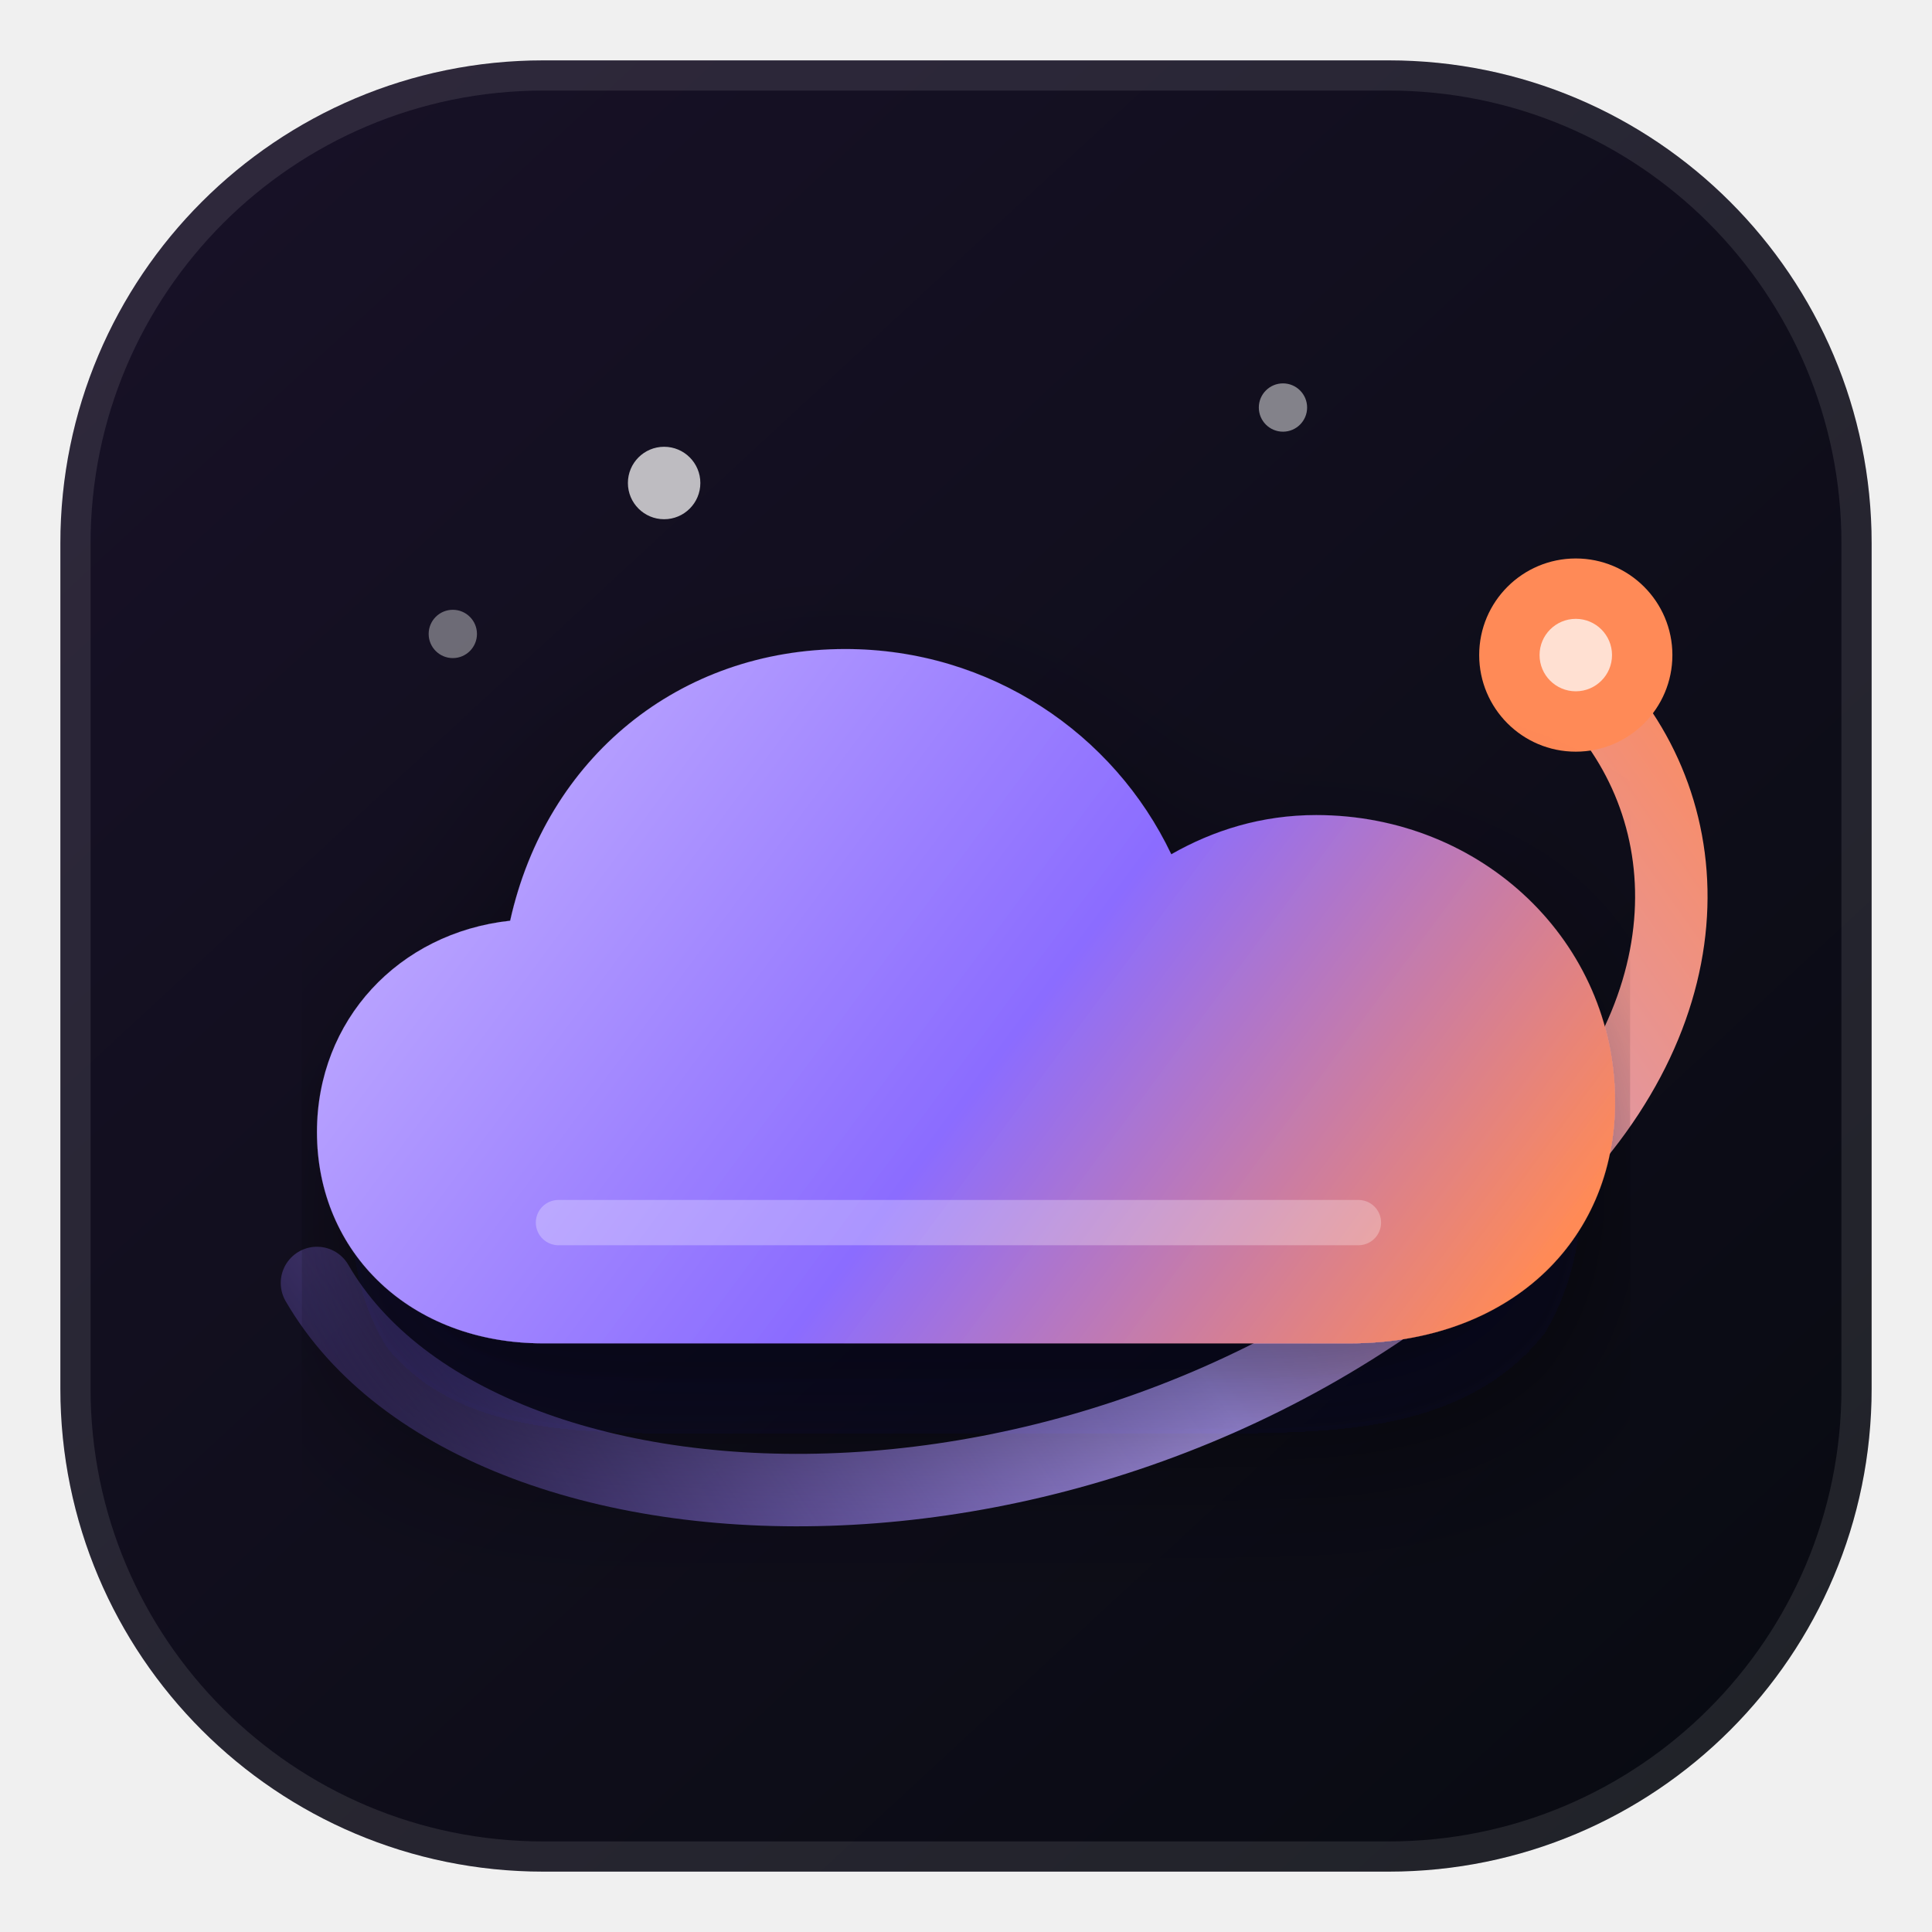
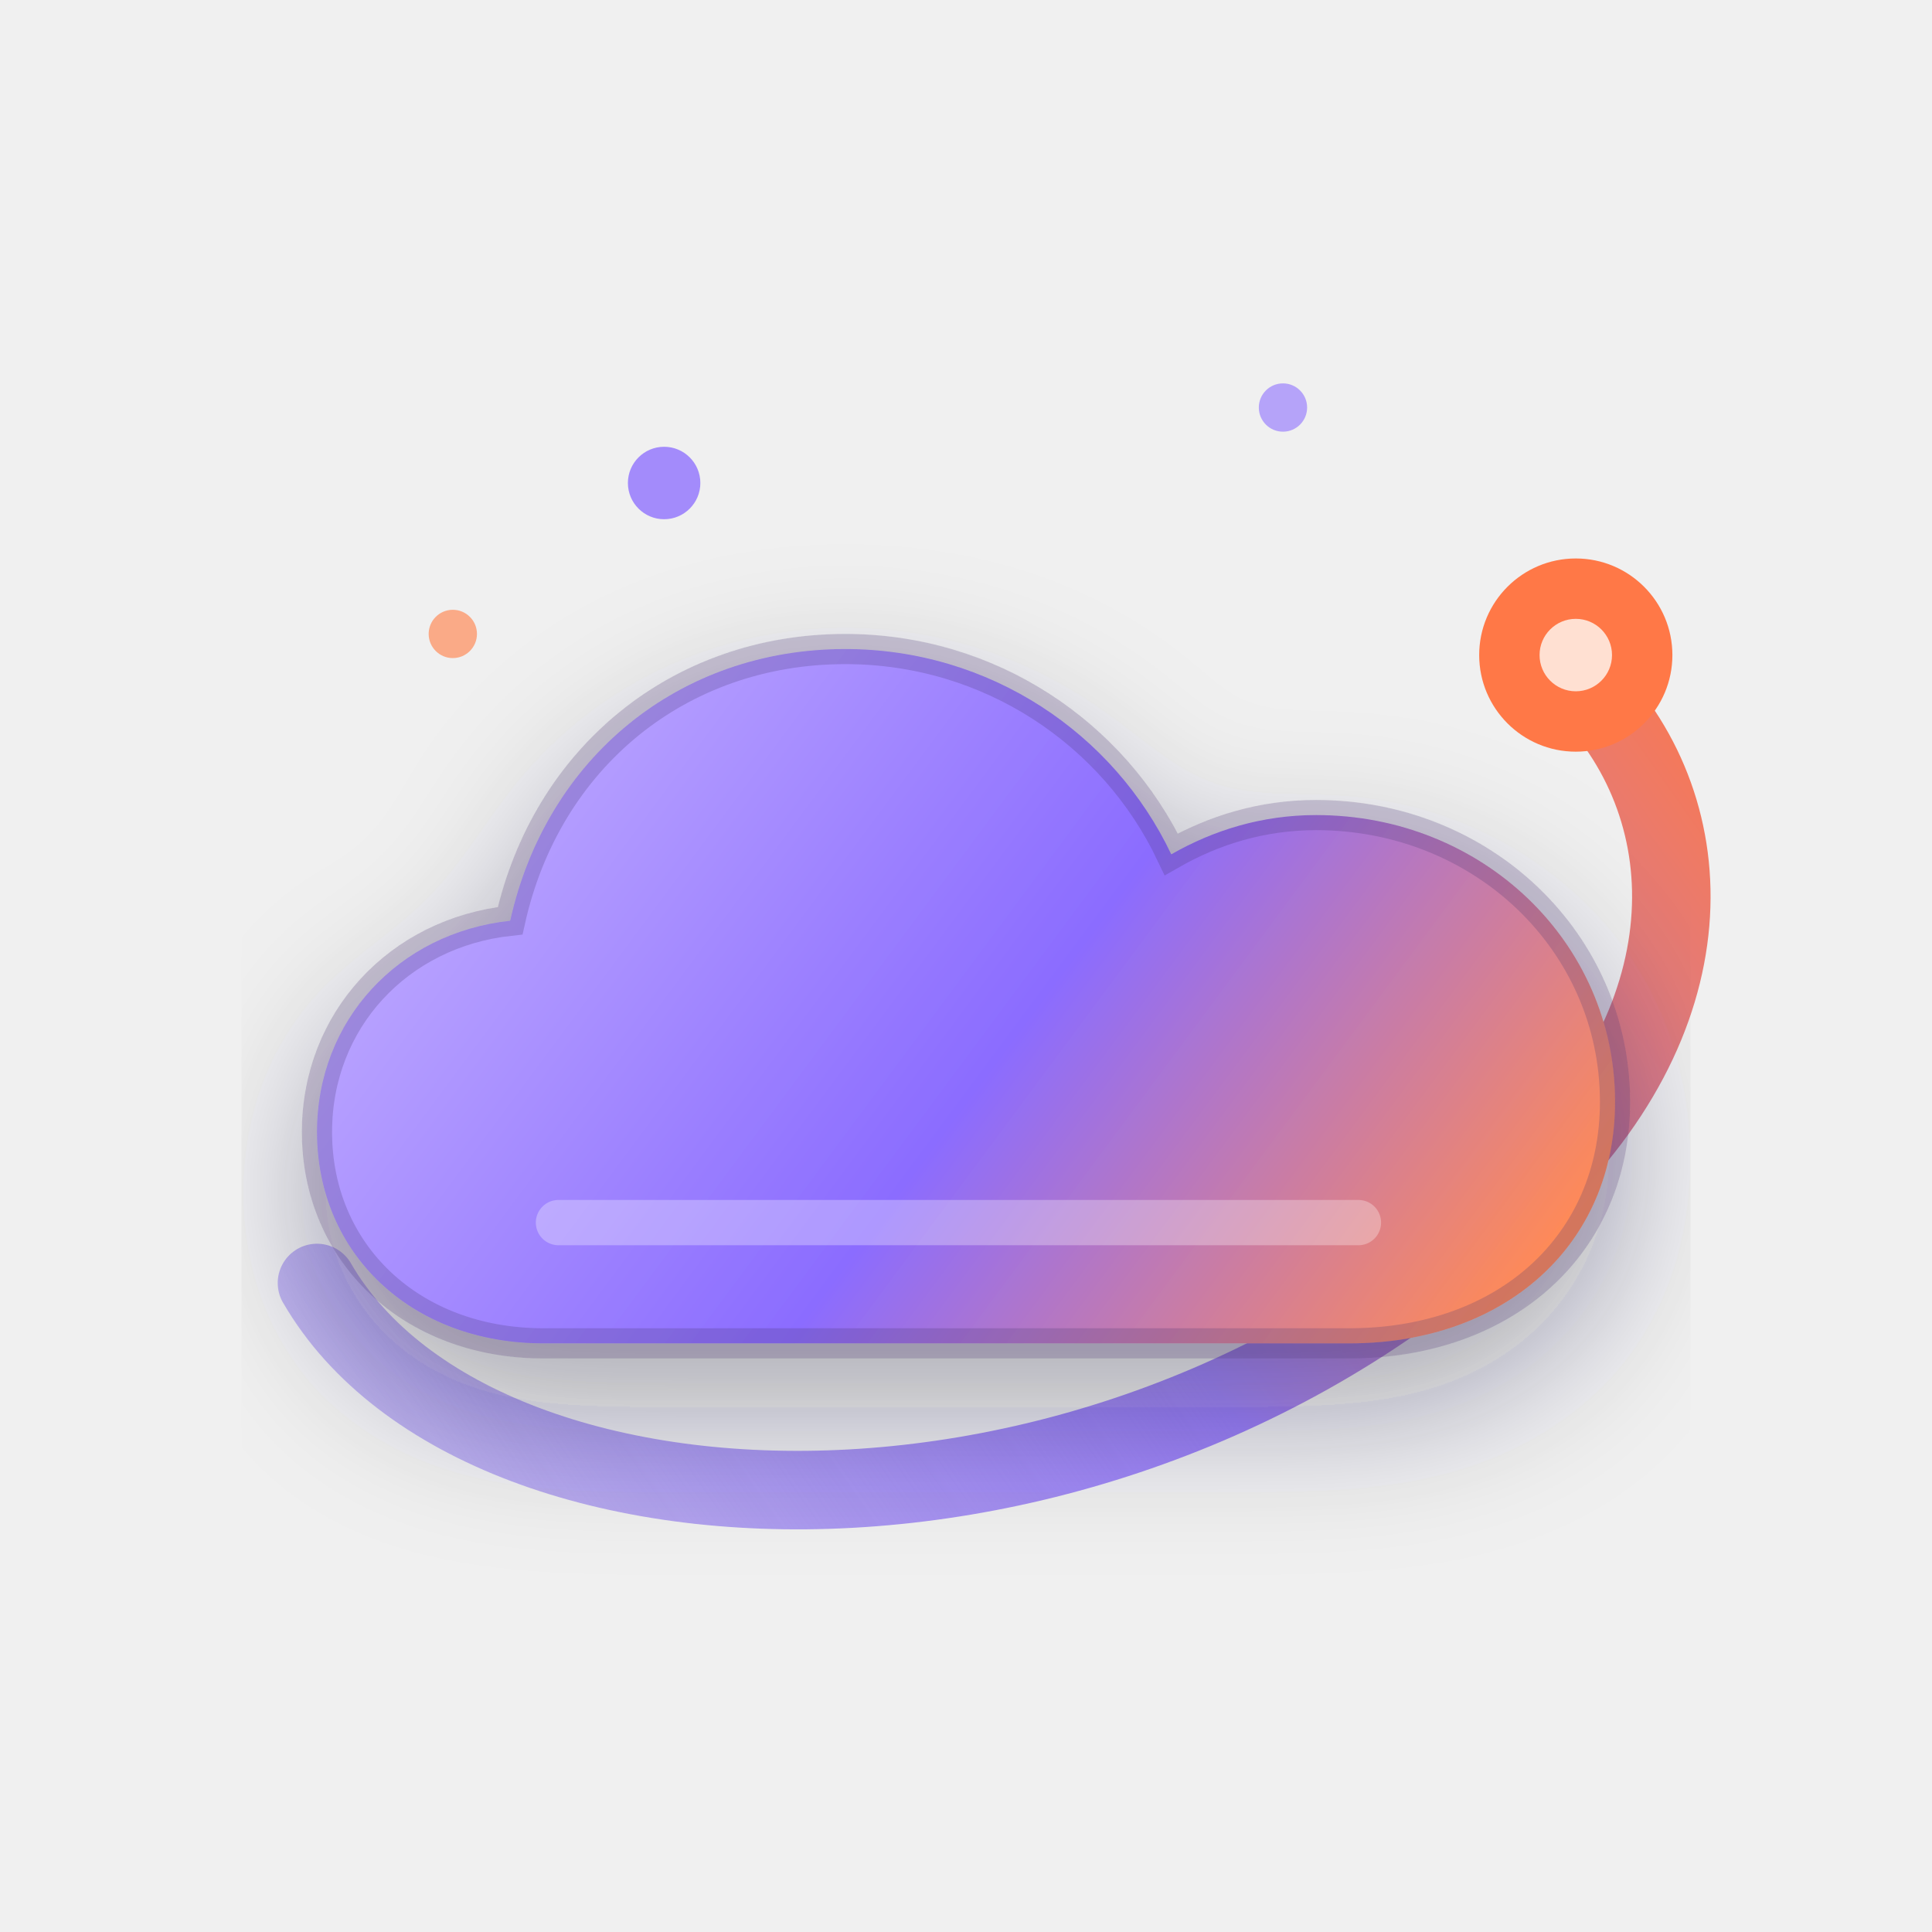
<svg xmlns="http://www.w3.org/2000/svg" width="64" height="64" viewBox="0 0 64 64" fill="none">
  <defs>
-     <linearGradient id="bg" x1="8" y1="6" x2="57" y2="59" gradientUnits="userSpaceOnUse">
-       <stop stop-color="#171126" />
-       <stop offset="1" stop-color="#090B12" />
-     </linearGradient>
    <linearGradient id="cloud" x1="17" y1="23" x2="48" y2="46" gradientUnits="userSpaceOnUse">
      <stop stop-color="#BCA7FF" />
      <stop offset="0.52" stop-color="#8B6CFF" />
      <stop offset="1" stop-color="#FF8A57" />
    </linearGradient>
    <linearGradient id="orbit" x1="10" y1="48" x2="54" y2="17" gradientUnits="userSpaceOnUse">
-       <stop stop-color="#8B6CFF" stop-opacity="0.18" />
-       <stop offset="0.48" stop-color="#BCA7FF" />
-       <stop offset="1" stop-color="#FF8A57" />
+       <stop stop-color="#7257E8" stop-opacity="0.34" />
+       <stop offset="0.48" stop-color="#9D82F7" />
+       <stop offset="1" stop-color="#FF7847" />
    </linearGradient>
-     <filter id="shadow" x="10" y="15" width="44" height="39" filterUnits="userSpaceOnUse">
-       <feDropShadow dx="0" dy="3" stdDeviation="3" flood-color="#05050A" flood-opacity="0.55" />
+     <filter id="shadow" x="8" y="13" width="48" height="43" filterUnits="userSpaceOnUse">
+       <feDropShadow dx="0" dy="2" stdDeviation="2.5" flood-color="#241A3B" flood-opacity="0.34" />
    </filter>
  </defs>
-   <rect x="2" y="2" width="60" height="60" rx="16" fill="url(#bg)" />
-   <rect x="2.5" y="2.5" width="59" height="59" rx="15.5" stroke="white" stroke-opacity="0.1" />
-   <path d="M10.5 42.5C16 52 38.5 52.5 51.5 38.5C57 32.6 56.2 25.8 51.8 22.1" stroke="url(#orbit)" stroke-width="2.4" stroke-linecap="round" />
-   <circle cx="52.2" cy="21.7" r="3.2" fill="#FF8A57" />
+   <path d="M10.5 42.5C16 52 38.5 52.5 51.5 38.5C57 32.6 56.2 25.8 51.8 22.1" stroke="url(#orbit)" stroke-width="2.6" stroke-linecap="round" />
+   <circle cx="52.2" cy="21.7" r="3.2" fill="#FF7847" />
  <circle cx="52.2" cy="21.7" r="1.2" fill="#FFE0D2" />
-   <path d="M18 44.5C13.6 44.5 10.5 41.5 10.5 37.5C10.5 33.8 13.2 30.9 16.9 30.5C18.1 25.1 22.5 21.5 28 21.5C32.8 21.5 36.9 24.3 38.8 28.3C40.2 27.5 41.8 27 43.6 27C49.1 27 53.5 31.2 53.5 36.5C53.5 41.2 49.9 44.5 44.7 44.5H18Z" fill="url(#cloud)" filter="url(#shadow)" />
-   <path d="M18.5 40.5H45" stroke="white" stroke-opacity="0.28" stroke-width="1.5" stroke-linecap="round" />
-   <circle cx="22" cy="16" r="1.2" fill="white" fill-opacity="0.72" />
-   <circle cx="15" cy="21" r="0.8" fill="white" fill-opacity="0.38" />
-   <circle cx="42.5" cy="13.5" r="0.8" fill="white" fill-opacity="0.48" />
+   <path d="M18 44.5C13.6 44.5 10.5 41.5 10.5 37.5C10.5 33.8 13.2 30.9 16.9 30.5C18.1 25.1 22.5 21.5 28 21.5C32.8 21.5 36.9 24.3 38.8 28.3C40.2 27.5 41.8 27 43.6 27C49.1 27 53.5 31.2 53.5 36.5C53.5 41.2 49.9 44.5 44.7 44.5H18Z" fill="url(#cloud)" stroke="#493A72" stroke-opacity="0.24" stroke-width="1" filter="url(#shadow)" />
+   <path d="M18.5 40.5H45" stroke="white" stroke-opacity="0.3" stroke-width="1.5" stroke-linecap="round" />
+   <circle cx="22" cy="16" r="1.2" fill="#8B6CFF" fill-opacity="0.76" />
+   <circle cx="15" cy="21" r="0.8" fill="#FF8A57" fill-opacity="0.68" />
+   <circle cx="42.5" cy="13.5" r="0.8" fill="#8B6CFF" fill-opacity="0.58" />
</svg>
